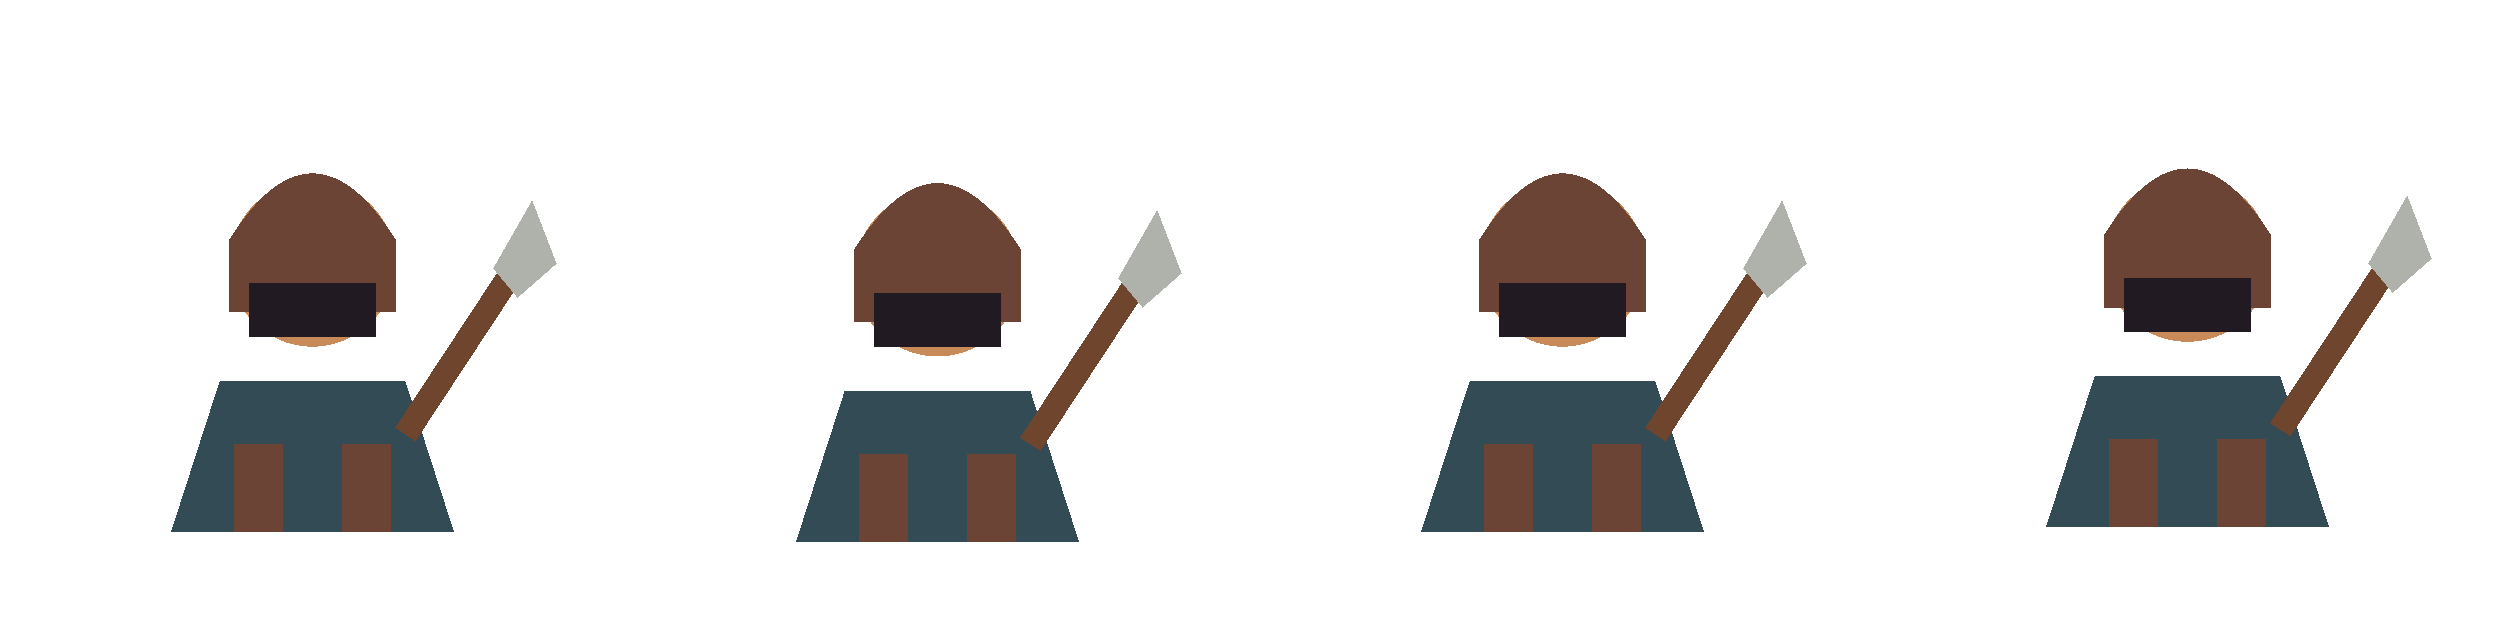
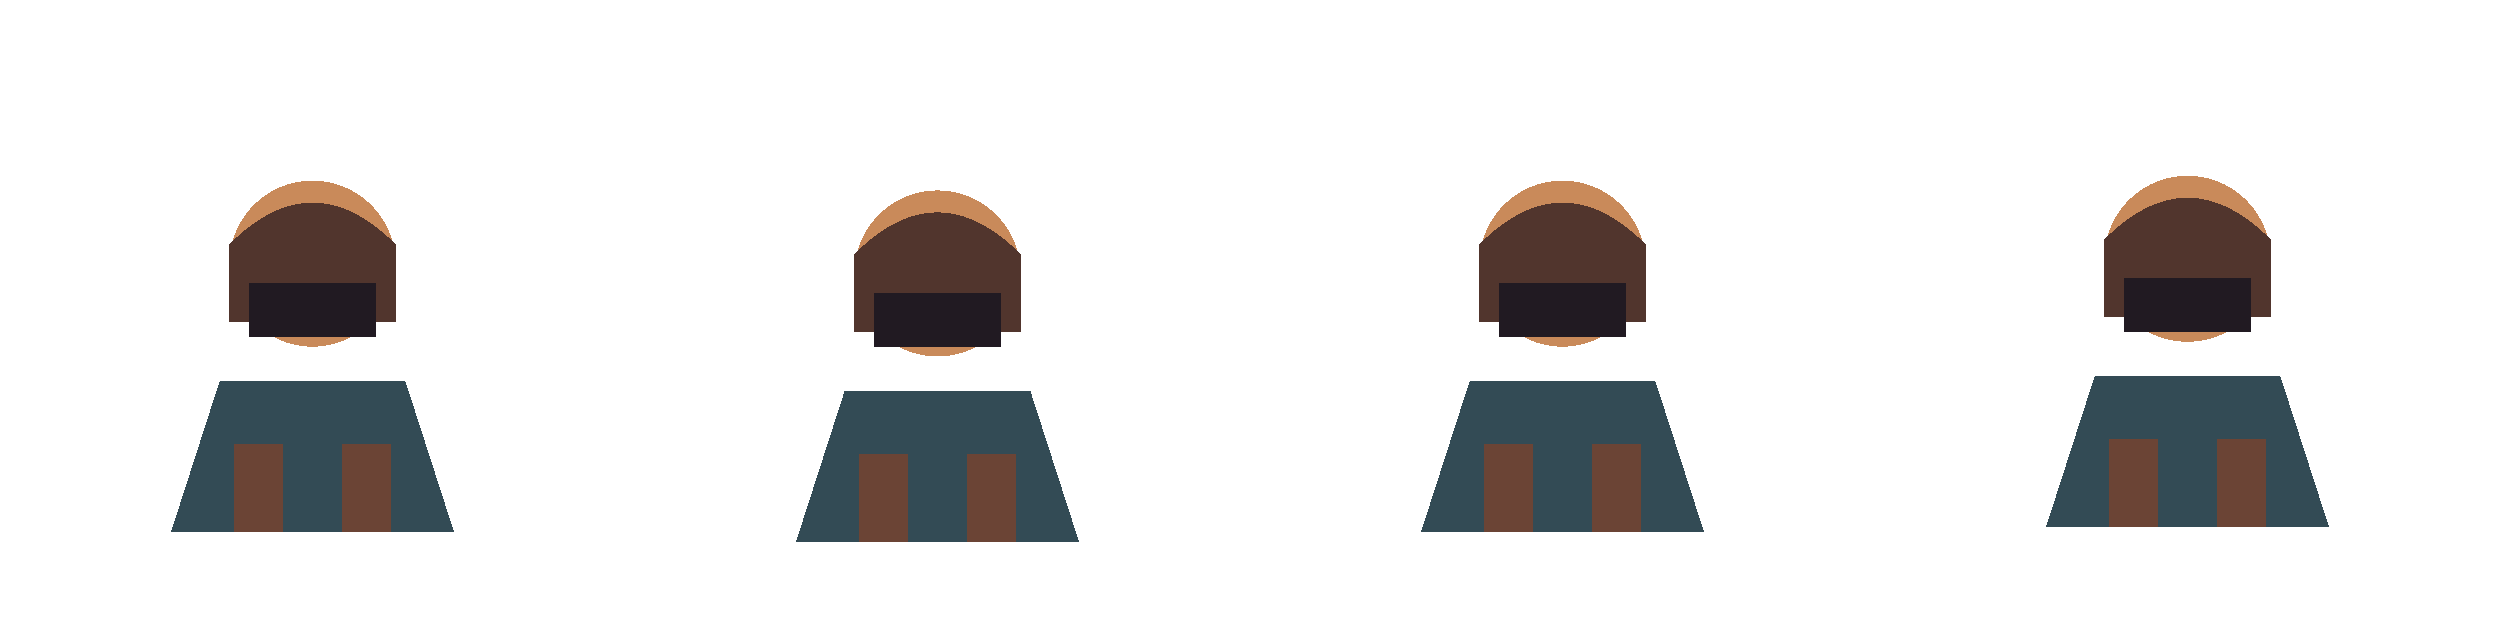
<svg xmlns="http://www.w3.org/2000/svg" width="512" height="128" viewBox="0 0 512 128" shape-rendering="crispEdges">
  <g transform="translate(0 0)">
    <path d="M45 78h38l10 31H35z" fill="#334b55" />
    <circle cx="64" cy="54" r="17" fill="#c98a5a" />
-     <path d="M47 49q17-27 34 0v15H47z" fill="#6b4435" />
+     <path d="M47 50q17-17 34 0v16H47z" fill="#51352d" />
    <path d="M51 58h26v11H51z" fill="#211a22" />
    <path d="M48 91h10v18H48zM70 91h10v18H70z" fill="#6b4435" />
-     <path d="M83 89L108 51" stroke="#70452e" stroke-width="5" />
-     <path d="M101 55l8-14 5 13-8 7z" fill="#aeb2aa" />
  </g>
  <g transform="translate(128 2)">
    <path d="M45 78h38l10 31H35z" fill="#334b55" />
    <circle cx="64" cy="54" r="17" fill="#c98a5a" />
-     <path d="M47 49q17-27 34 0v15H47z" fill="#6b4435" />
+     <path d="M47 50q17-17 34 0v16H47z" fill="#51352d" />
    <path d="M51 58h26v11H51z" fill="#211a22" />
    <path d="M48 91h10v18H48zM70 91h10v18H70z" fill="#6b4435" />
-     <path d="M83 89L108 51" stroke="#70452e" stroke-width="5" />
-     <path d="M101 55l8-14 5 13-8 7z" fill="#aeb2aa" />
  </g>
  <g transform="translate(256 0)">
    <path d="M45 78h38l10 31H35z" fill="#334b55" />
    <circle cx="64" cy="54" r="17" fill="#c98a5a" />
-     <path d="M47 49q17-27 34 0v15H47z" fill="#6b4435" />
+     <path d="M47 50q17-17 34 0v16H47z" fill="#51352d" />
    <path d="M51 58h26v11H51z" fill="#211a22" />
    <path d="M48 91h10v18H48zM70 91h10v18H70z" fill="#6b4435" />
-     <path d="M83 89L108 51" stroke="#70452e" stroke-width="5" />
-     <path d="M101 55l8-14 5 13-8 7z" fill="#aeb2aa" />
  </g>
  <g transform="translate(384 -1)">
    <path d="M45 78h38l10 31H35z" fill="#334b55" />
    <circle cx="64" cy="54" r="17" fill="#c98a5a" />
-     <path d="M47 49q17-27 34 0v15H47z" fill="#6b4435" />
+     <path d="M47 50q17-17 34 0v16H47z" fill="#51352d" />
    <path d="M51 58h26v11H51z" fill="#211a22" />
    <path d="M48 91h10v18H48zM70 91h10v18H70z" fill="#6b4435" />
-     <path d="M83 89L108 51" stroke="#70452e" stroke-width="5" />
-     <path d="M101 55l8-14 5 13-8 7z" fill="#aeb2aa" />
  </g>
</svg>
